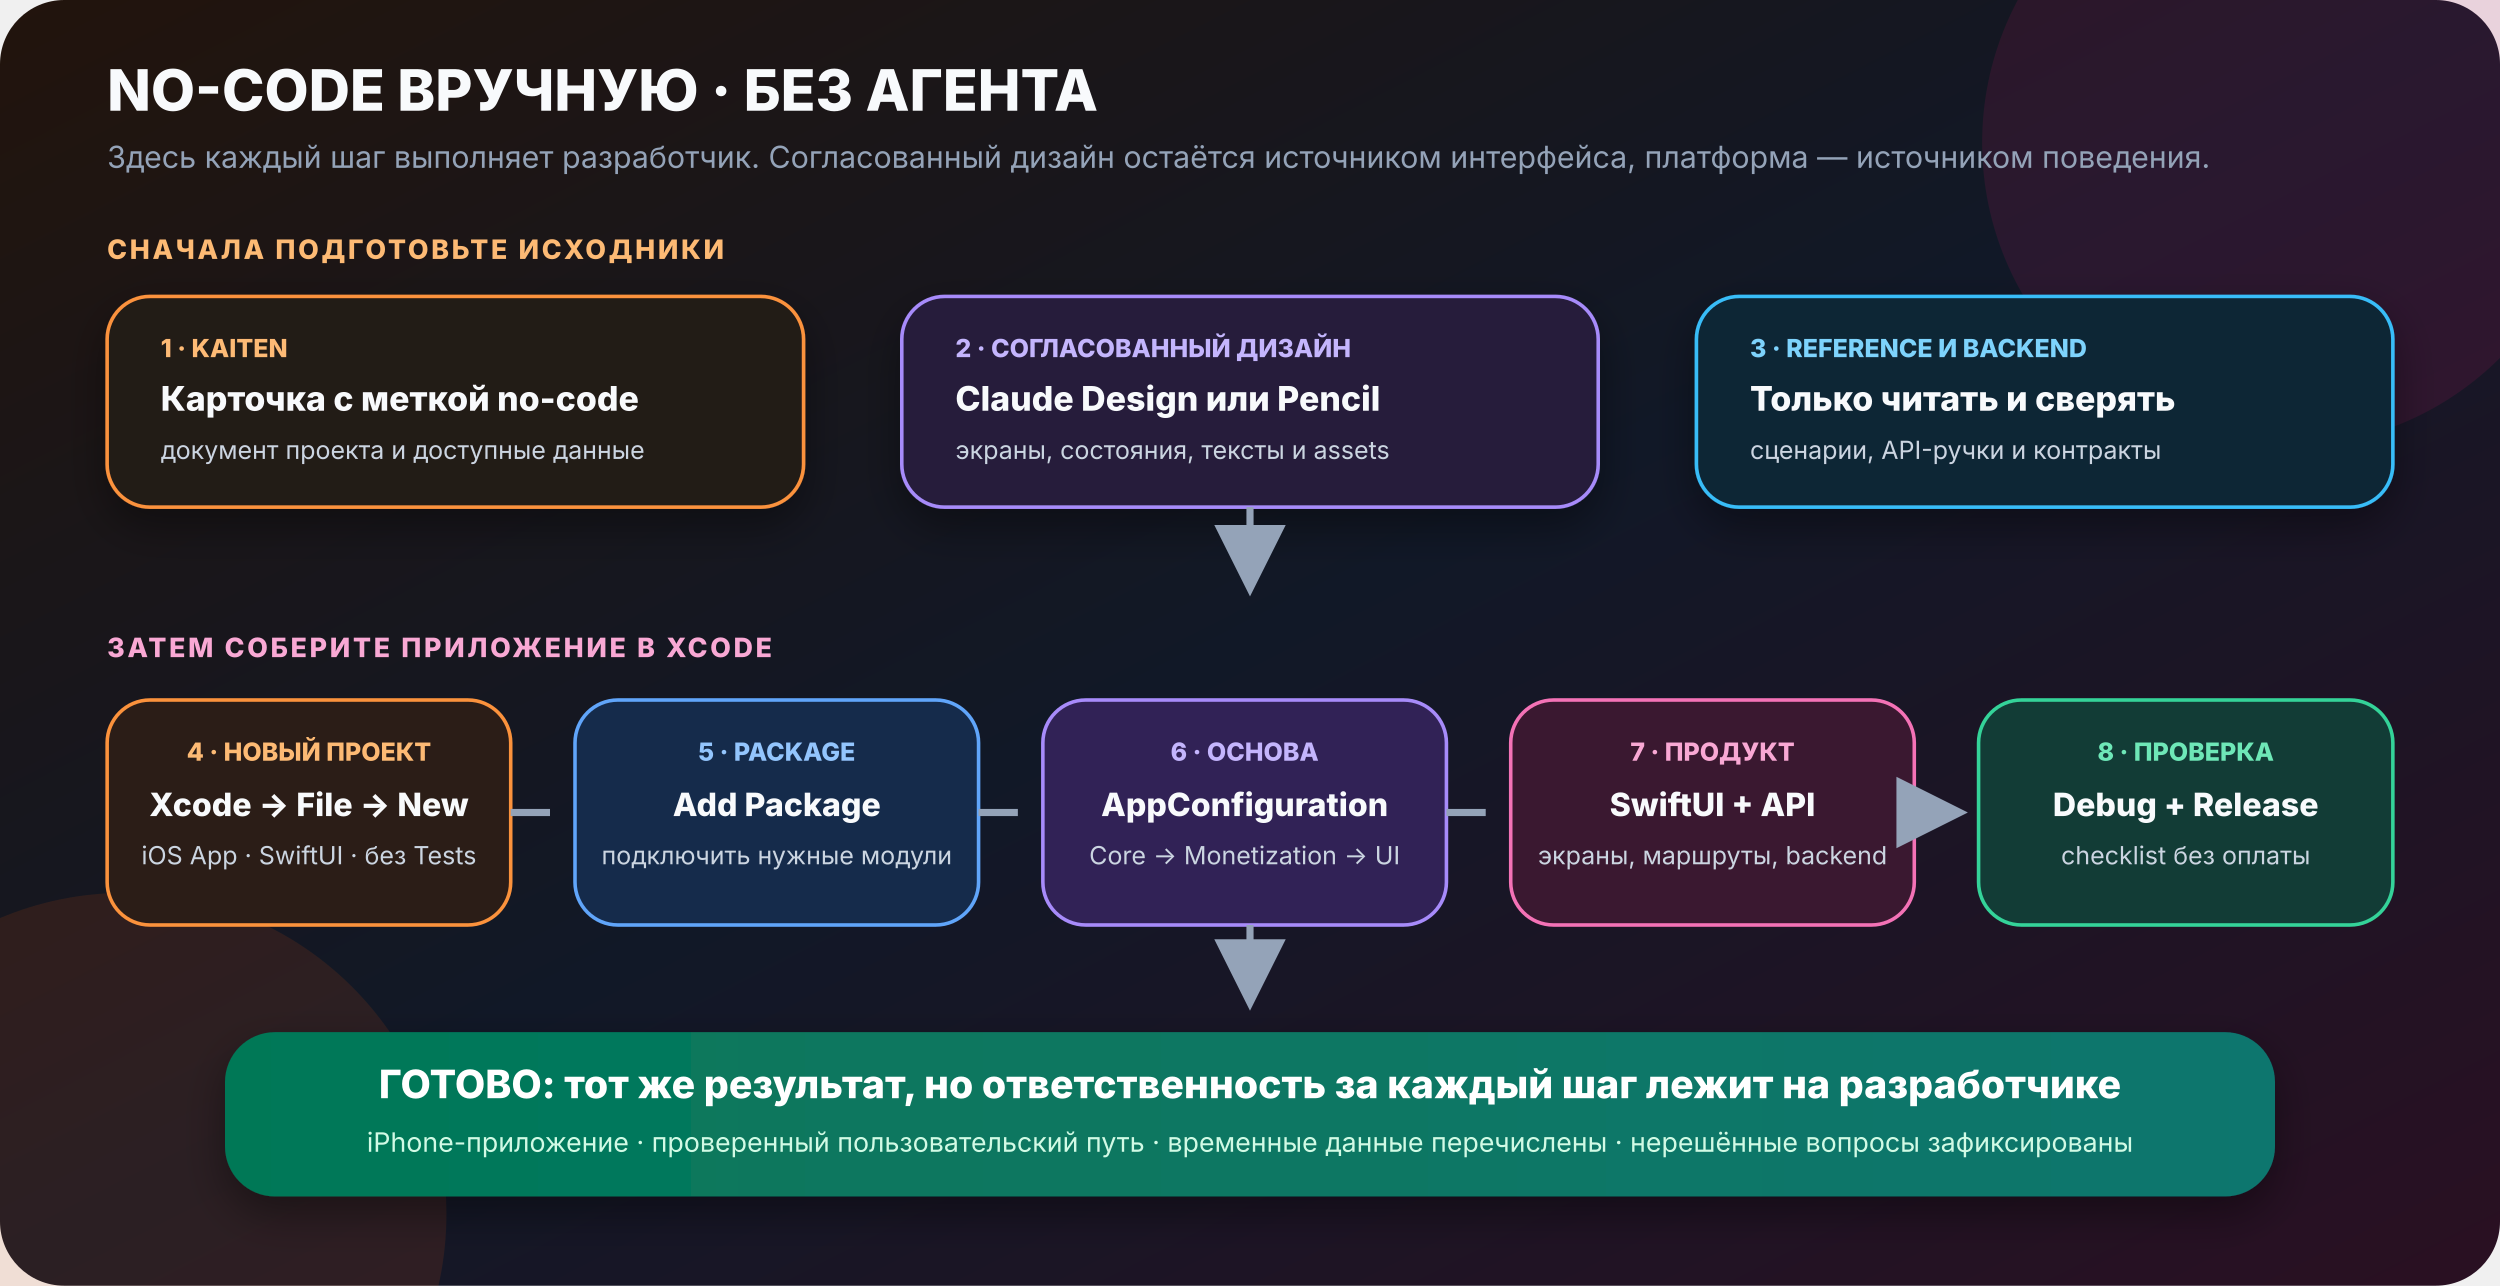
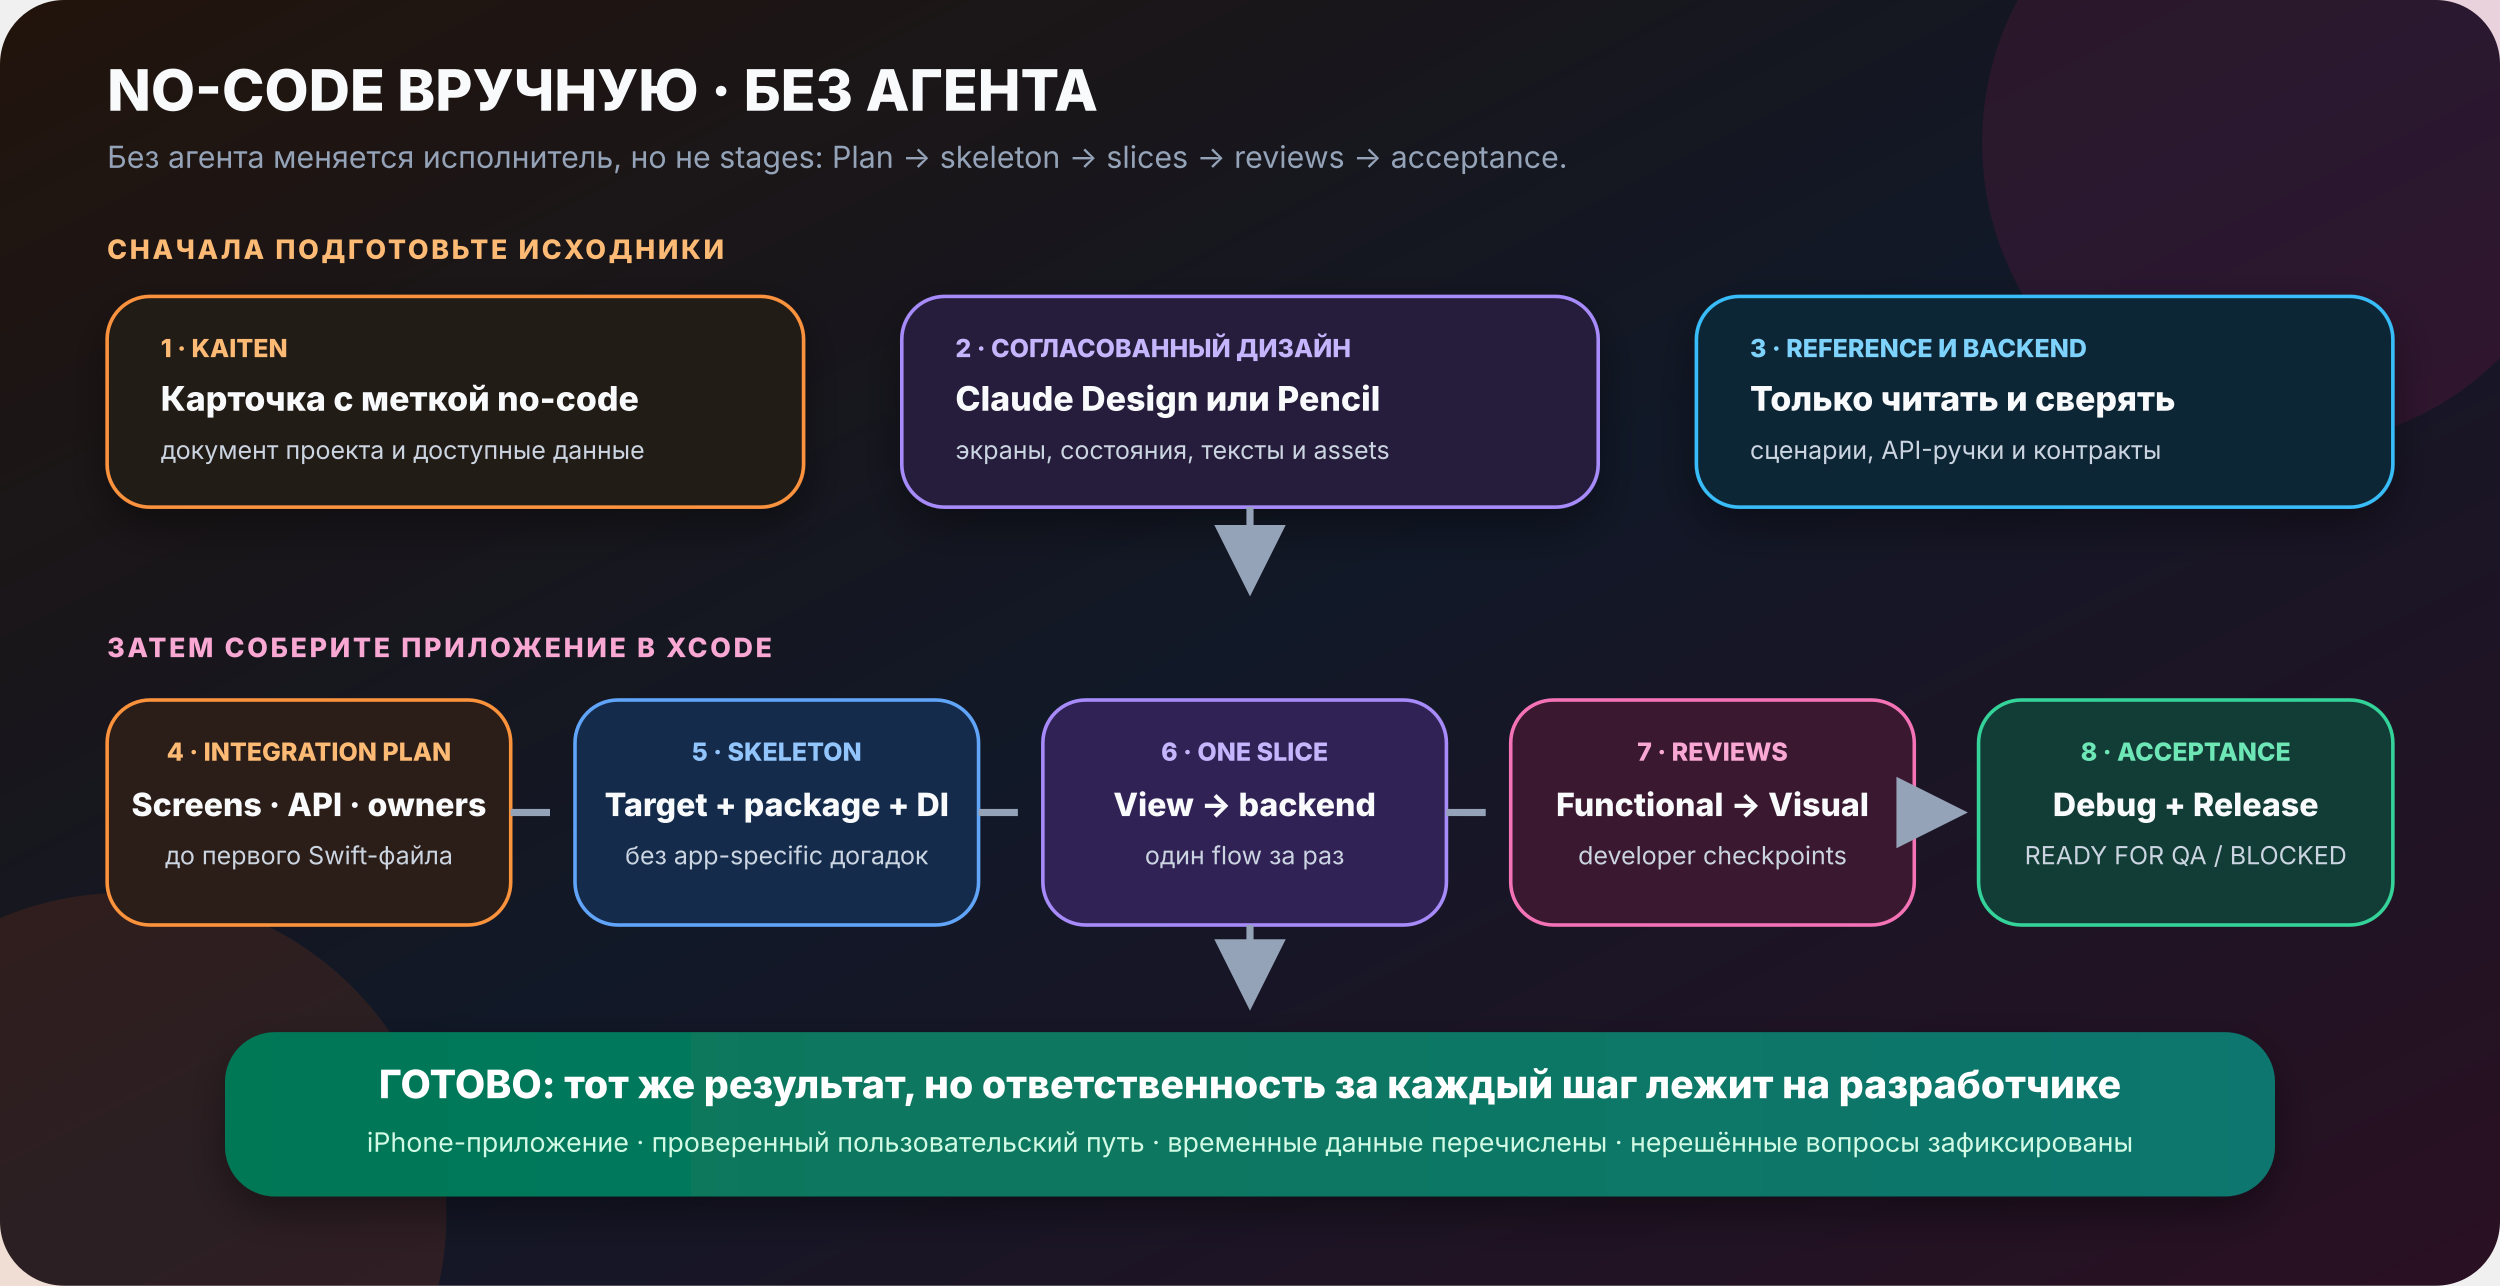
<svg xmlns="http://www.w3.org/2000/svg" width="1400" height="720" viewBox="0 0 1400 720" role="img" aria-labelledby="title description">
  <defs>
    <linearGradient id="bg" x1="0" y1="0" x2="1" y2="1">
      <stop offset="0" stop-color="#22140C" />
      <stop offset="0.5" stop-color="#111827" />
      <stop offset="1" stop-color="#2A1022" />
    </linearGradient>
    <linearGradient id="done" x1="0" y1="0" x2="1" y2="0">
      <stop offset="0" stop-color="#047857" />
      <stop offset="1" stop-color="#0F766E" />
    </linearGradient>
    <filter id="shadow" x="-20%" y="-30%" width="140%" height="180%">
      <feDropShadow dx="0" dy="10" stdDeviation="12" flood-color="#000000" flood-opacity="0.38" />
    </filter>
    <marker id="arrow" markerWidth="10" markerHeight="10" refX="8" refY="5" orient="auto">
      <path d="M0 0L10 5L0 10Z" fill="#94A3B8" />
    </marker>
  </defs>
  <rect width="1400" height="720" rx="36" fill="url(#bg)" />
  <circle cx="1280" cy="80" r="170" fill="#BE185D" opacity="0.14" />
  <circle cx="70" cy="680" r="180" fill="#EA580C" opacity="0.12" />
  <text x="60" y="62" fill="#F8FAFC" font-family="-apple-system,BlinkMacSystemFont,Segoe UI,sans-serif" font-size="32" font-weight="800">NO-CODE ВРУЧНУЮ · БЕЗ АГЕНТА</text>
-   <text x="60" y="94" fill="#94A3B8" font-family="-apple-system,BlinkMacSystemFont,Segoe UI,sans-serif" font-size="17">Здесь каждый шаг выполняет разработчик. Согласованный дизайн остаётся источником интерфейса, платформа — источником поведения.</text>
+   <text x="60" y="94" fill="#94A3B8" font-family="-apple-system,BlinkMacSystemFont,Segoe UI,sans-serif" font-size="17">Без агента меняется исполнитель, но не stages: Plan → skeleton → slices → reviews → acceptance.</text>
  <text x="60" y="145" fill="#FDBA74" font-family="-apple-system,BlinkMacSystemFont,Segoe UI,sans-serif" font-size="15" font-weight="800" letter-spacing="1.5">СНАЧАЛА ПОДГОТОВЬТЕ ИСХОДНИКИ</text>
  <g filter="url(#shadow)" font-family="-apple-system,BlinkMacSystemFont,Segoe UI,sans-serif">
    <rect x="60" y="166" width="390" height="118" rx="24" fill="#241B18" stroke="#FB923C" stroke-width="2" />
    <text x="90" y="200" fill="#FDBA74" font-size="14" font-weight="800">1 · KAITEN</text>
    <text x="90" y="230" fill="#F8FAFC" font-size="19" font-weight="800">Карточка с меткой no-code</text>
    <text x="90" y="257" fill="#CBD5E1" font-size="14">документ проекта и доступные данные</text>
    <rect x="505" y="166" width="390" height="118" rx="24" fill="#251D3B" stroke="#A78BFA" stroke-width="2" />
    <text x="535" y="200" fill="#C4B5FD" font-size="14" font-weight="800">2 · СОГЛАСОВАННЫЙ ДИЗАЙН</text>
    <text x="535" y="230" fill="#F8FAFC" font-size="19" font-weight="800">Claude Design или Pencil</text>
    <text x="535" y="257" fill="#CBD5E1" font-size="14">экраны, состояния, тексты и assets</text>
    <rect x="950" y="166" width="390" height="118" rx="24" fill="#102536" stroke="#38BDF8" stroke-width="2" />
    <text x="980" y="200" fill="#7DD3FC" font-size="14" font-weight="800">3 · REFERENCE И BACKEND</text>
    <text x="980" y="230" fill="#F8FAFC" font-size="19" font-weight="800">Только читать и сверять</text>
    <text x="980" y="257" fill="#CBD5E1" font-size="14">сценарии, API-ручки и контракты</text>
  </g>
  <path d="M700 284V326" stroke="#94A3B8" stroke-width="4" marker-end="url(#arrow)" />
  <text x="60" y="368" fill="#F9A8D4" font-family="-apple-system,BlinkMacSystemFont,Segoe UI,sans-serif" font-size="15" font-weight="800" letter-spacing="1.5">ЗАТЕМ СОБЕРИТЕ ПРИЛОЖЕНИЕ В XCODE</text>
  <g font-family="-apple-system,BlinkMacSystemFont,Segoe UI,sans-serif" text-anchor="middle">
    <rect x="60" y="392" width="226" height="126" rx="24" fill="#2B1D17" stroke="#FB923C" stroke-width="2" />
-     <text x="173" y="426" fill="#FDBA74" font-size="14" font-weight="800">4 · НОВЫЙ ПРОЕКТ</text>
-     <text x="173" y="457" fill="#F8FAFC" font-size="18" font-weight="800">Xcode → File → New</text>
-     <text x="173" y="484" fill="#CBD5E1" font-size="14">iOS App · SwiftUI · без Tests</text>
+     <text x="173" y="426" fill="#FDBA74" font-size="14" font-weight="800">4 · INTEGRATION PLAN</text>
+     <text x="173" y="457" fill="#F8FAFC" font-size="18" font-weight="800">Screens · API · owners</text>
+     <text x="173" y="484" fill="#CBD5E1" font-size="14">до первого Swift-файла</text>
    <rect x="322" y="392" width="226" height="126" rx="24" fill="#152B4B" stroke="#60A5FA" stroke-width="2" />
-     <text x="435" y="426" fill="#93C5FD" font-size="14" font-weight="800">5 · PACKAGE</text>
-     <text x="435" y="457" fill="#F8FAFC" font-size="18" font-weight="800">Add Package</text>
-     <text x="435" y="484" fill="#CBD5E1" font-size="14">подключить нужные модули</text>
+     <text x="435" y="426" fill="#93C5FD" font-size="14" font-weight="800">5 · SKELETON</text>
+     <text x="435" y="457" fill="#F8FAFC" font-size="18" font-weight="800">Target + package + DI</text>
+     <text x="435" y="484" fill="#CBD5E1" font-size="14">без app-specific догадок</text>
    <rect x="584" y="392" width="226" height="126" rx="24" fill="#312256" stroke="#A78BFA" stroke-width="2" />
-     <text x="697" y="426" fill="#C4B5FD" font-size="14" font-weight="800">6 · ОСНОВА</text>
-     <text x="697" y="457" fill="#F8FAFC" font-size="18" font-weight="800">AppConfiguration</text>
-     <text x="697" y="484" fill="#CBD5E1" font-size="14">Core → Monetization → UI</text>
+     <text x="697" y="426" fill="#C4B5FD" font-size="14" font-weight="800">6 · ONE SLICE</text>
+     <text x="697" y="457" fill="#F8FAFC" font-size="18" font-weight="800">View → backend</text>
+     <text x="697" y="484" fill="#CBD5E1" font-size="14">один flow за раз</text>
    <rect x="846" y="392" width="226" height="126" rx="24" fill="#3A1830" stroke="#F472B6" stroke-width="2" />
-     <text x="959" y="426" fill="#F9A8D4" font-size="14" font-weight="800">7 · ПРОДУКТ</text>
-     <text x="959" y="457" fill="#F8FAFC" font-size="18" font-weight="800">SwiftUI + API</text>
-     <text x="959" y="484" fill="#CBD5E1" font-size="14">экраны, маршруты, backend</text>
+     <text x="959" y="426" fill="#F9A8D4" font-size="14" font-weight="800">7 · REVIEWS</text>
+     <text x="959" y="457" fill="#F8FAFC" font-size="18" font-weight="800">Functional → Visual</text>
+     <text x="959" y="484" fill="#CBD5E1" font-size="14">developer checkpoints</text>
    <rect x="1108" y="392" width="232" height="126" rx="24" fill="#123C36" stroke="#34D399" stroke-width="2" />
-     <text x="1224" y="426" fill="#6EE7B7" font-size="14" font-weight="800">8 · ПРОВЕРКА</text>
+     <text x="1224" y="426" fill="#6EE7B7" font-size="14" font-weight="800">8 · ACCEPTANCE</text>
    <text x="1224" y="457" fill="#F8FAFC" font-size="18" font-weight="800">Debug + Release</text>
-     <text x="1224" y="484" fill="#CBD5E1" font-size="14">checklist без оплаты</text>
+     <text x="1224" y="484" fill="#CBD5E1" font-size="14">READY FOR QA / BLOCKED</text>
  </g>
  <path d="M286 455H308M548 455H570M810 455H832M1072 455H1094" stroke="#94A3B8" stroke-width="4" marker-end="url(#arrow)" />
  <path d="M700 518V558" stroke="#94A3B8" stroke-width="4" marker-end="url(#arrow)" />
  <rect x="126" y="578" width="1148" height="92" rx="28" fill="url(#done)" filter="url(#shadow)" />
  <text x="700" y="615" text-anchor="middle" fill="#FFFFFF" font-family="-apple-system,BlinkMacSystemFont,Segoe UI,sans-serif" font-size="22" font-weight="800">ГОТОВО: тот же результат, но ответственность за каждый шаг лежит на разработчике</text>
  <text x="700" y="645" text-anchor="middle" fill="#D1FAE5" font-family="-apple-system,BlinkMacSystemFont,Segoe UI,sans-serif" font-size="15">iPhone-приложение · проверенный пользовательский путь · временные данные перечислены · нерешённые вопросы зафиксированы</text>
</svg>
